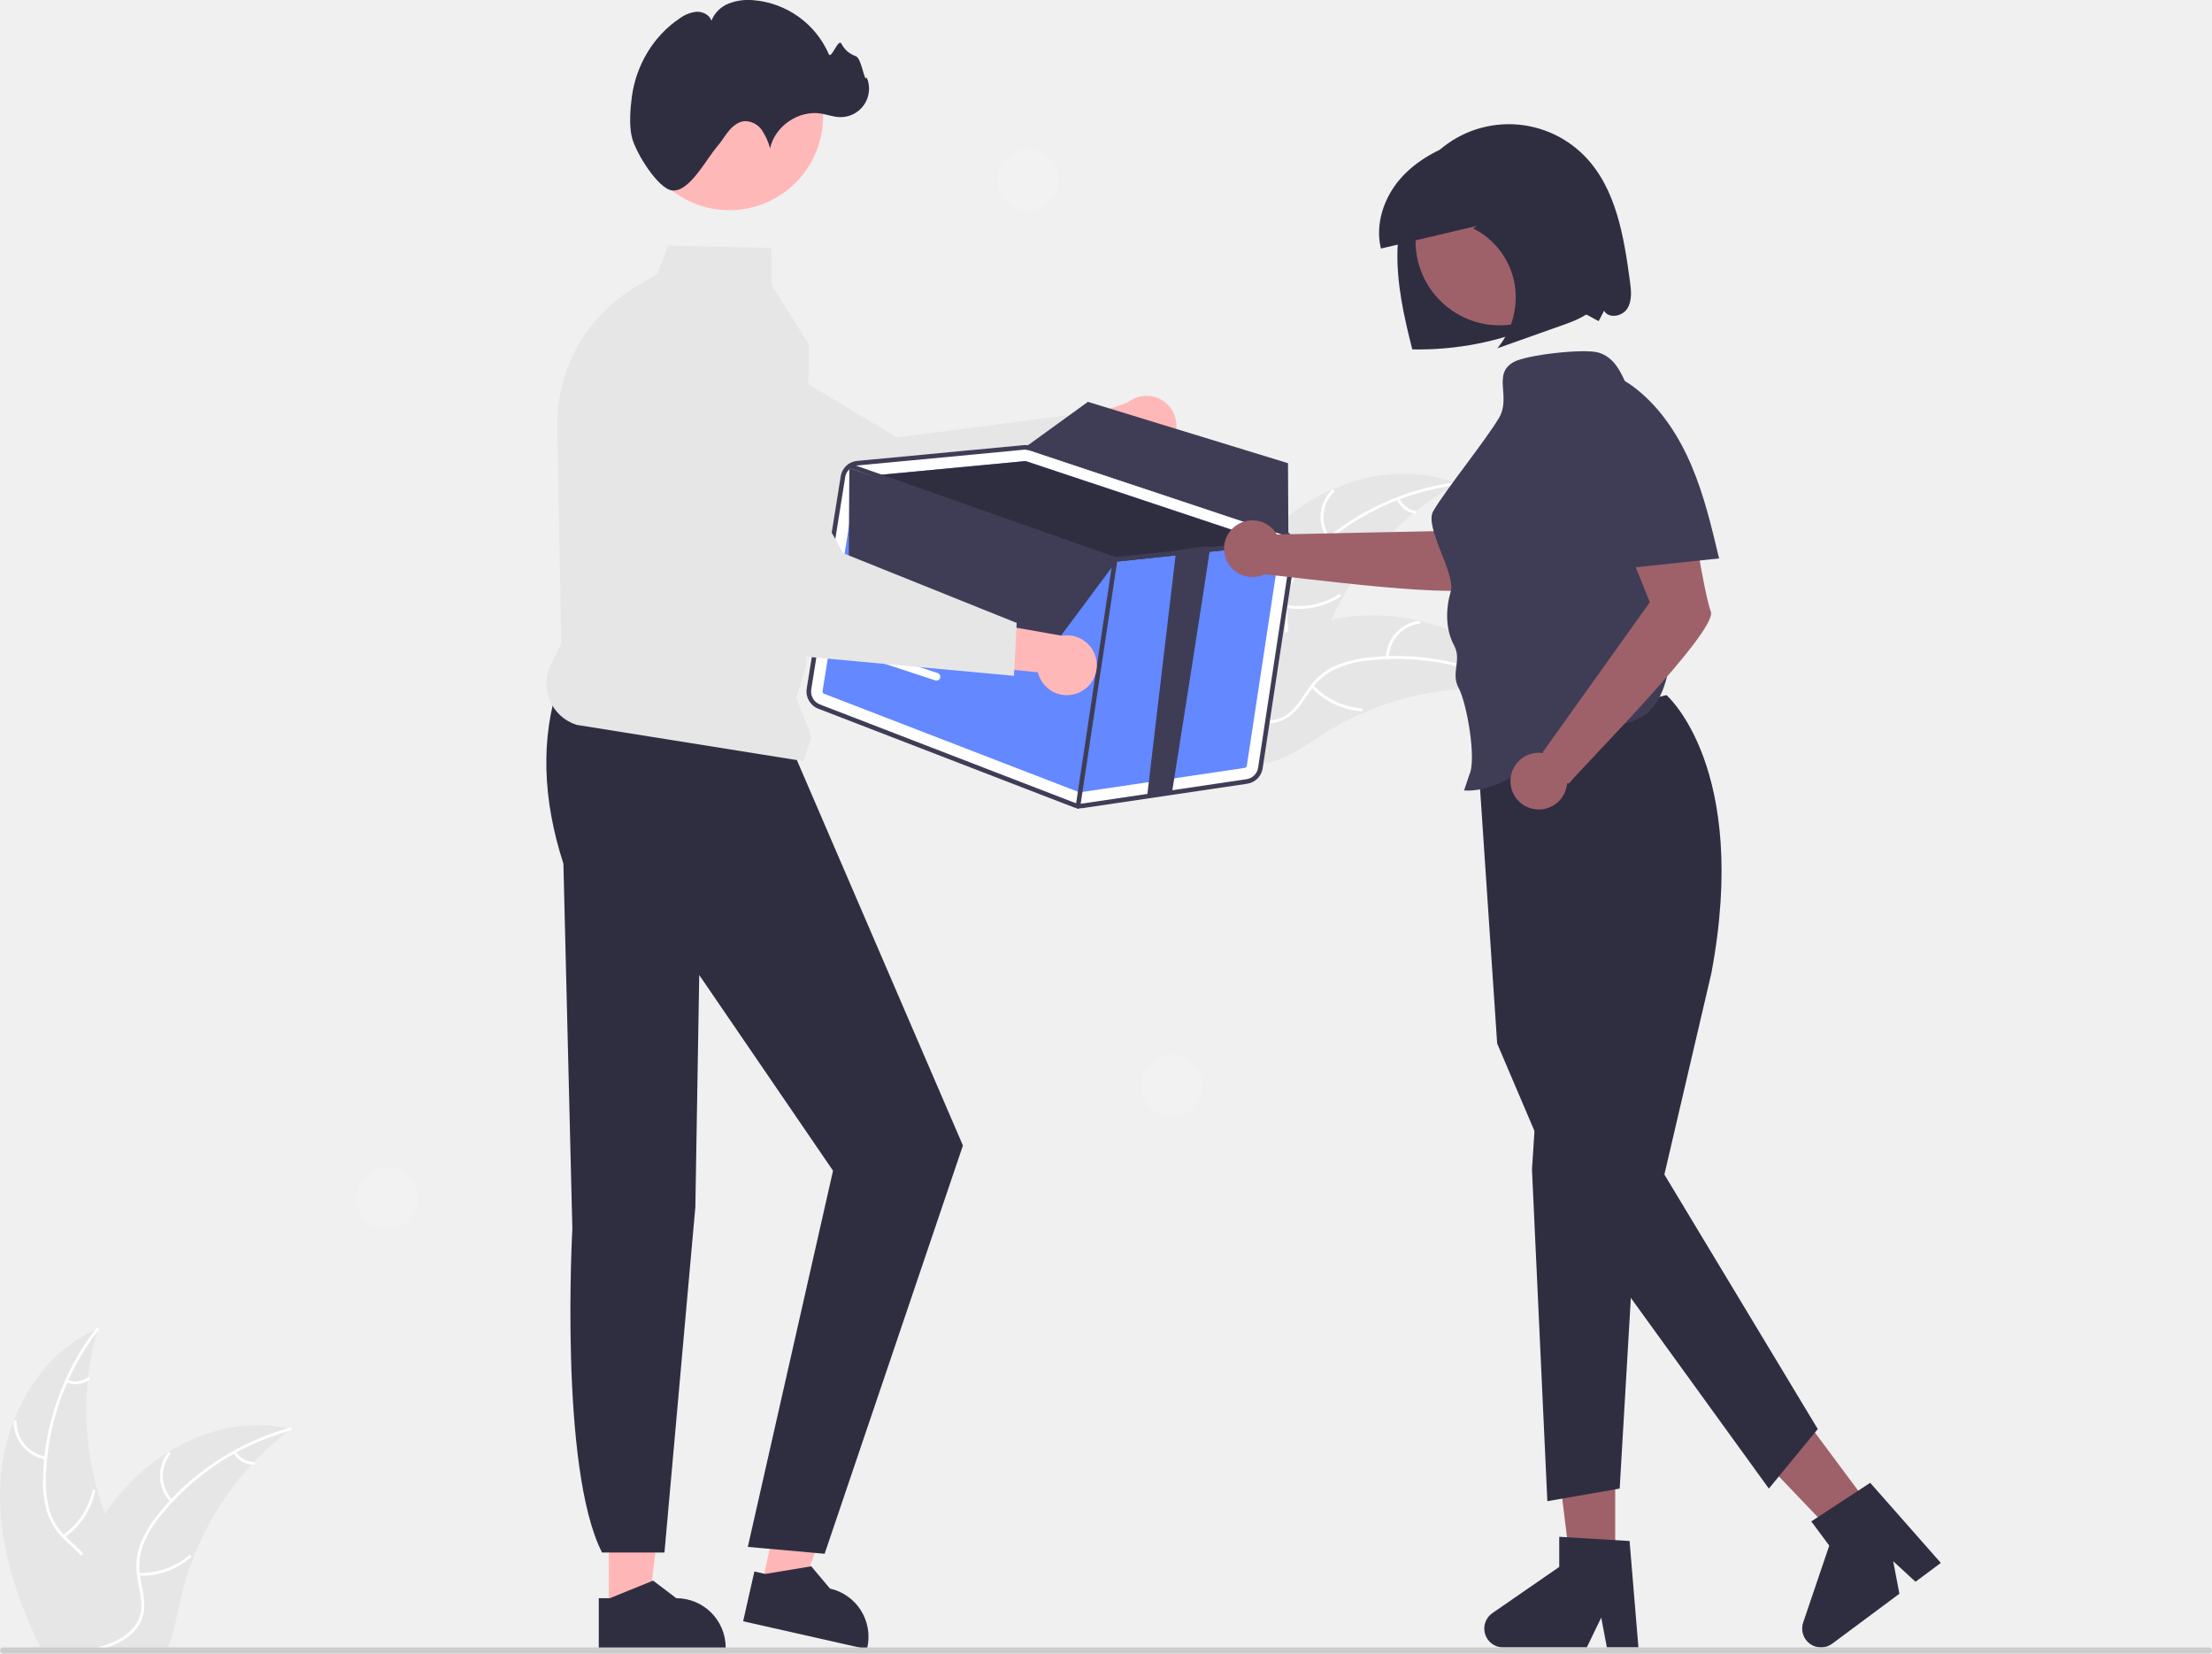
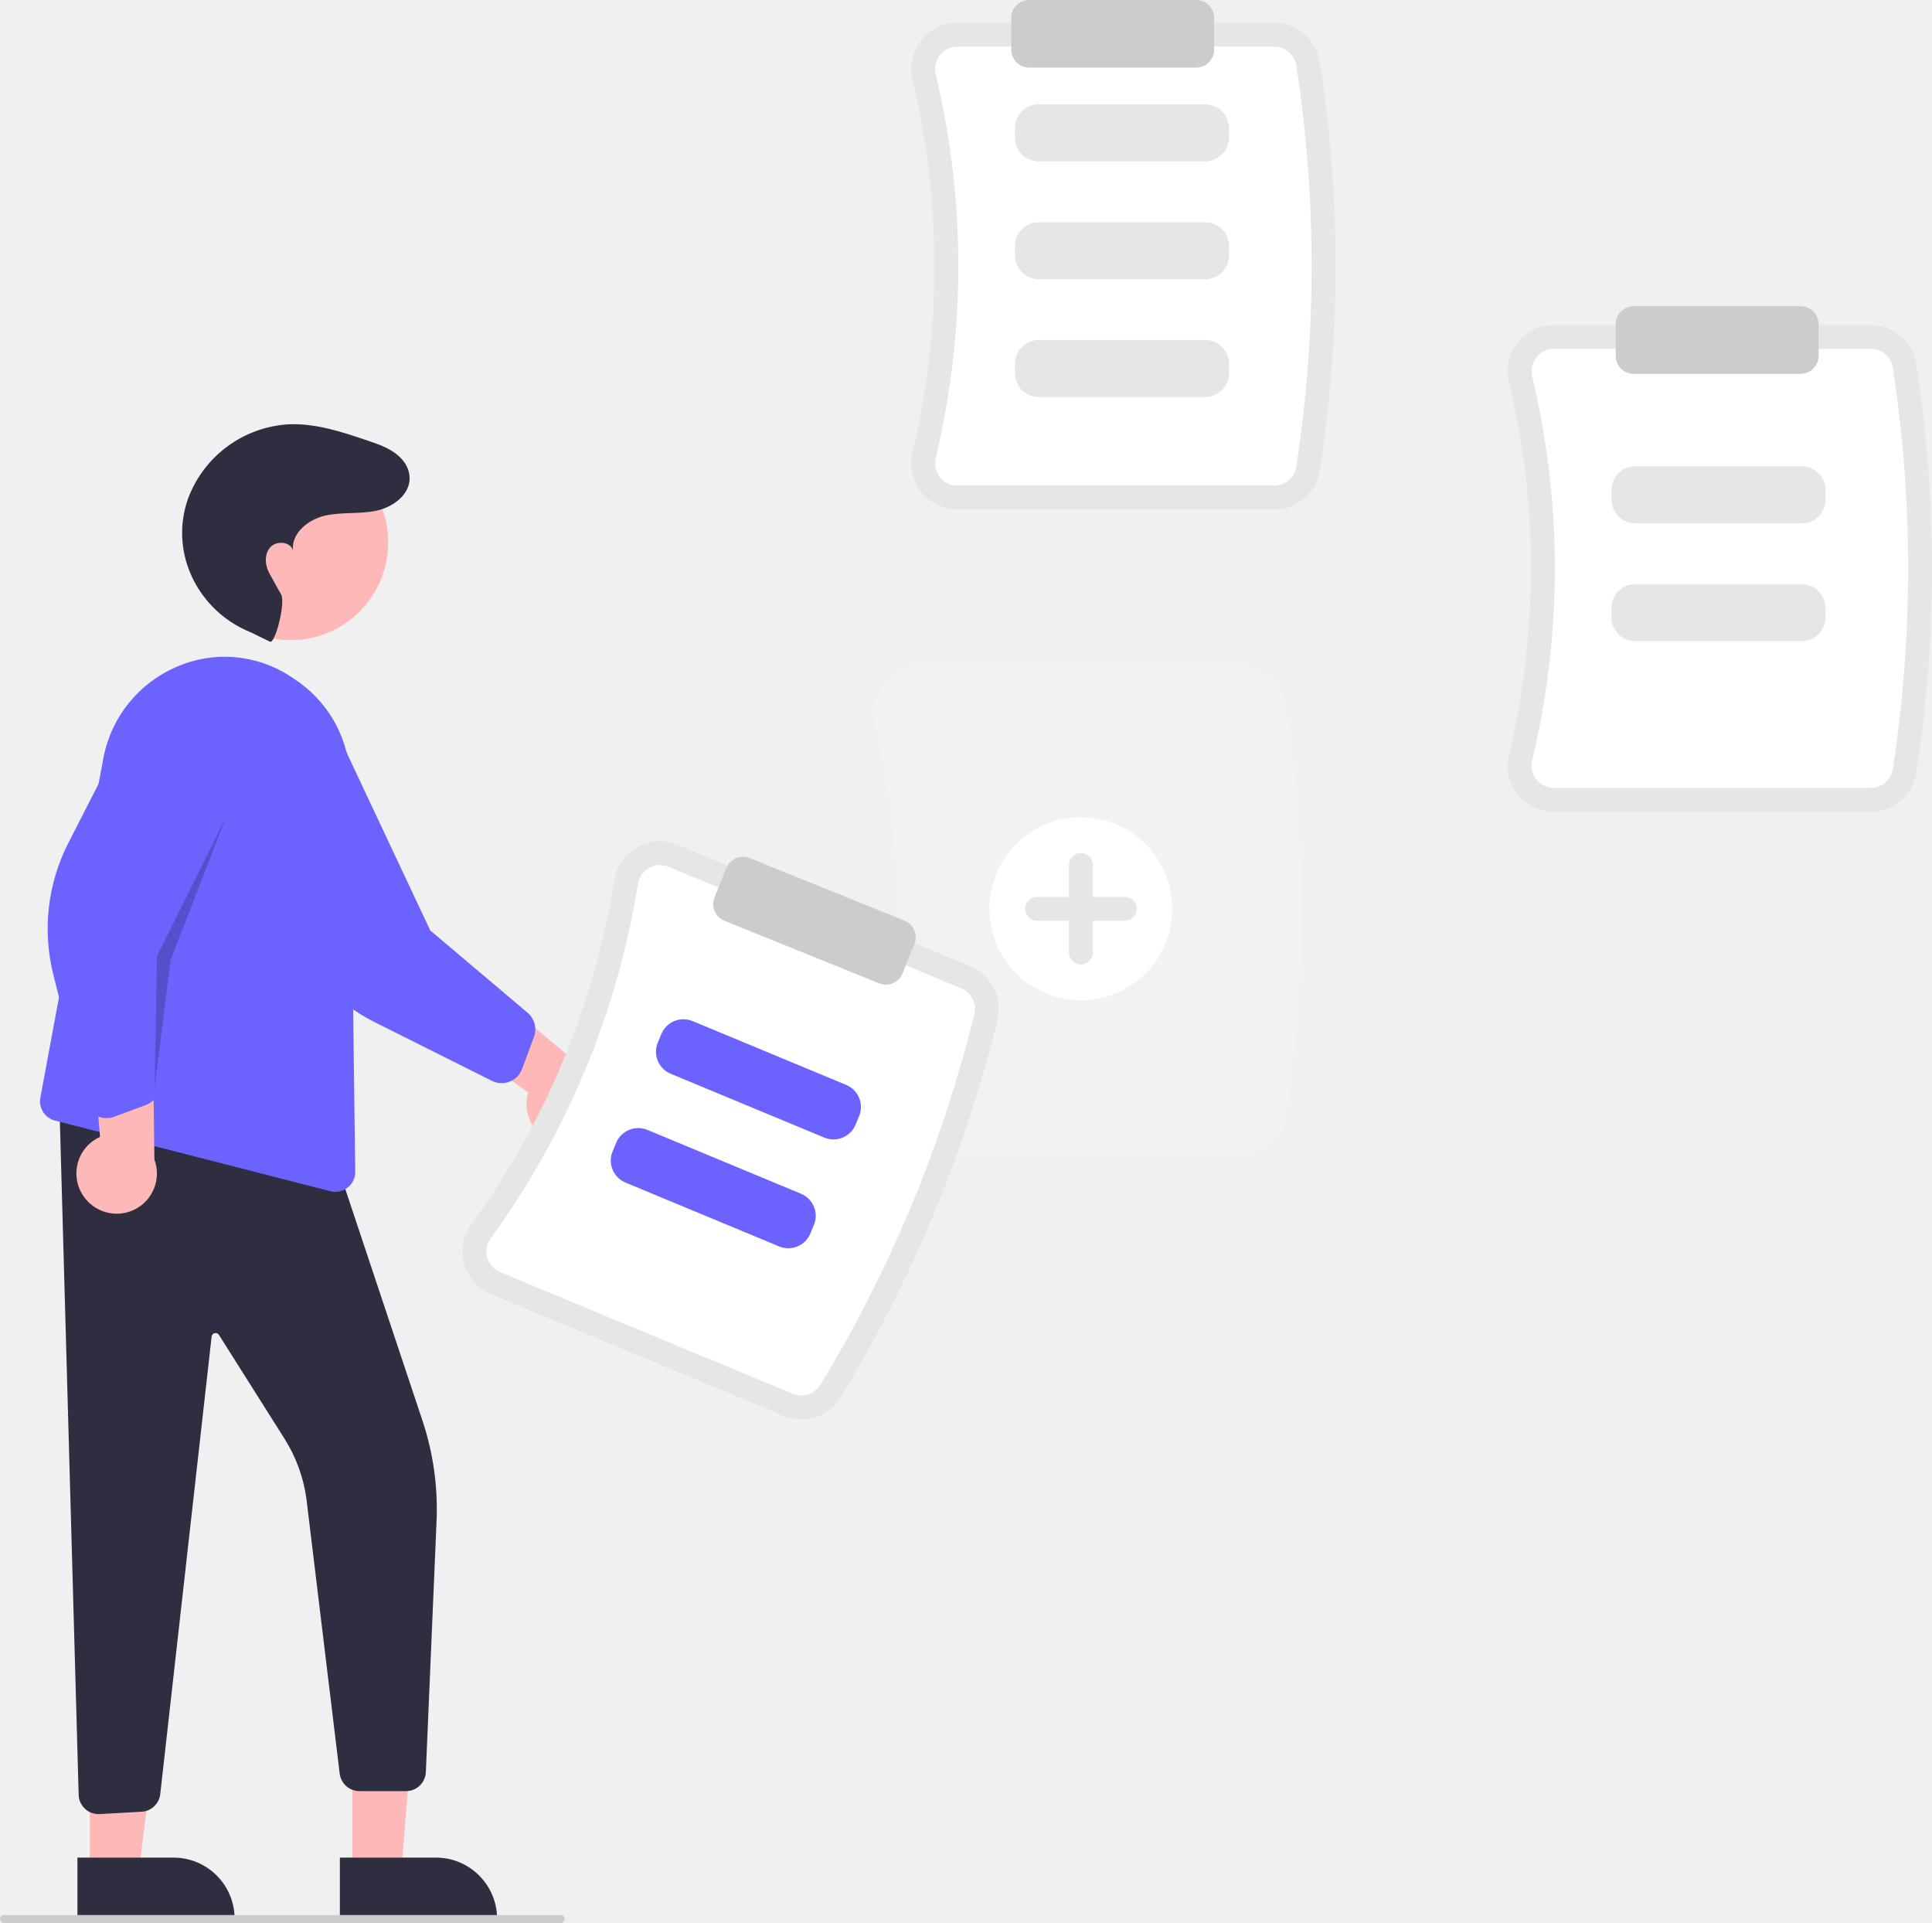
- <svg xmlns="http://www.w3.org/2000/svg" data-name="Layer 1" width="862.703" height="644.786" viewBox="0 0 862.703 644.786">
-   <polygon points="629.943 612.644 612.777 612.644 604.608 546.435 629.943 546.435 629.943 612.644" fill="#9e616a" />
-   <path d="M807.651,769.992H795.341l-2.197-11.622-5.628,11.622H754.867A7.339,7.339,0,0,1,750.697,756.614l26.072-18.007v-11.749l27.424,1.637Z" transform="translate(-168.6484 -127.607)" fill="#2f2e41" />
-   <polygon points="731.923 590.981 718.148 601.224 672.085 552.969 692.415 537.851 731.923 590.981" fill="#9e616a" />
-   <path d="M925.588,737.048,915.71,744.393l-8.698-8.015,2.419,12.684-26.199,19.482a7.339,7.339,0,0,1-11.33-8.247l10.177-30.007-7.011-9.428,22.983-15.051Z" transform="translate(-168.6484 -127.607)" fill="#2f2e41" />
-   <path d="M818.576,398.647s32.569,28.138,17.542,108.352l-18.345,78.597,59.829,99.256-19.077,23.208-77.78-107.433-28.185-66.114L744.652,416.843Z" transform="translate(-168.6484 -127.607)" fill="#2f2e41" />
-   <polygon points="599.447 425.746 597.488 456.084 603.483 585.365 631.692 580.452 637.083 488.406 599.447 425.746" fill="#2f2e41" />
-   <polygon points="237.445 628.211 252.796 628.21 260.098 569.001 237.443 569.002 237.445 628.211" fill="#ffb6b6" />
-   <path d="M402.178,750.806l4.321-0,16.869-6.86,9.041,6.859H432.41A19.266,19.266,0,0,1,451.675,770.07v.626l-49.497.002Z" transform="translate(-168.6484 -127.607)" fill="#2f2e41" />
-   <polygon points="296.932 618.538 311.905 621.918 332.071 565.772 309.972 560.782 296.932 618.538" fill="#ffb6b6" />
-   <path d="M462.865,740.393l4.215.952,17.966-2.976,7.308,8.682.001 0a19.266,19.266,0,0,1,14.549,23.036l-.138.611L458.484,759.797Z" transform="translate(-168.6484 -127.607)" fill="#2f2e41" />
-   <path d="M386.652,393.843c-7.197,21.706-6.436,45.268,1.73,70.556l3.491,142.378S386.671,700.146,403.454,733.002h24.34l12.051-134.751,1.513-90.446,52.182,76.306L460.305,730.799l29.957,2.678,53.934-159.191L477.652,419.843Z" transform="translate(-168.6484 -127.607)" fill="#2f2e41" />
-   <path d="M667.346,332.015c18.617-16.777,46.309-25.212,69.537-15.805a115.466,115.466,0,0,0-51.888,59.935c-3.698,9.838-6.786,21.166-15.882,26.433-5.659,3.278-12.7,3.438-19.046,1.856-6.346-1.582-12.162-4.754-17.899-7.894l-1.632-.037C637.864,372.537,648.729,348.791,667.346,332.015Z" transform="translate(-168.6484 -127.607)" fill="#e6e6e6" />
-   <path d="M736.753,316.719A98.692,98.692,0,0,0,681.847,342.65a42.5,42.5,0,0,0-8.345,10.377,24.376,24.376,0,0,0-2.818,12.516c.101,4.058.673,8.198-.214,12.21a14.925,14.925,0,0,1-7.425,9.689c-4.546,2.613-9.759,3.437-14.886,4.065-5.692.698-11.615,1.332-16.542,4.525-.597.387-1.162-.562-.566-.948,8.572-5.555,19.42-3.534,28.637-7.241,4.301-1.73,8.107-4.766,9.454-9.357,1.178-4.015.591-8.284.454-12.392a26.011,26.011,0,0,1,2.299-12.34,39.29,39.29,0,0,1,7.916-10.659,95.749,95.749,0,0,1,24.333-17.42A100.443,100.443,0,0,1,736.743,315.615c.703-.091.709,1.015.01,1.105Z" transform="translate(-168.6484 -127.607)" fill="#fff" />
-   <path d="M686.447,337.791a14.807,14.807,0,0,1,1.632-19.104c.506-.499,1.305.265.798.764a13.711,13.711,0,0,0-1.482,17.774c.415.577-.536,1.14-.948.566Z" transform="translate(-168.6484 -127.607)" fill="#fff" />
-   <path d="M670.362,363.491a28.539,28.539,0,0,0,20.394-4.083c.598-.385,1.164.564.566.948a29.685,29.685,0,0,1-21.23,4.206c-.701-.126-.427-1.197.27-1.071Z" transform="translate(-168.6484 -127.607)" fill="#fff" />
-   <path d="M714.447,321.948a8.381,8.381,0,0,0,6.269,4.894c.702.117.427,1.188-.27,1.071a9.392,9.392,0,0,1-6.947-5.399.571.571,0,0,1,.191-.757.555.555,0,0,1,.757.191Z" transform="translate(-168.6484 -127.607)" fill="#fff" />
-   <path d="M762.461,397.115c-.44-.061-.881-.122-1.328-.176a110.379,110.379,0,0,0-17.882-.908c-.462.007-.931.021-1.392.041a116.365,116.365,0,0,0-41.75,9.61,113.005,113.005,0,0,0-15.163,8.056c-6.688,4.234-13.602,9.358-21.078,11.085a19.386,19.386,0,0,1-2.362.421l-30.889-26.745c-.04-.096-.086-.185-.126-.282l-1.282-1.011c.239-.176.49-.353.729-.528.138-.102.283-.199.421-.301.094-.066.189-.133.27-.198.031-.022.063-.044.088-.059.081-.065.164-.117.239-.176q2.103-1.49,4.235-2.955c.006-.007.006-.007.019-.008a166.157,166.157,0,0,1,34.601-18.599c.367-.139.739-.285,1.12-.411a107.831,107.831,0,0,1,16.939-4.767,95.329,95.329,0,0,1,9.553-1.334,79.272,79.272,0,0,1,24.723,1.752c16.143,3.743,30.91,12.608,39.656,26.433C762.027,396.406,762.244,396.754,762.461,397.115Z" transform="translate(-168.6484 -127.607)" fill="#e6e6e6" />
-   <path d="M762.052,397.446a98.692,98.692,0,0,0-59.452-12.353A42.5,42.5,0,0,0,689.69,388.354a24.376,24.376,0,0,0-9.785,8.297c-2.363,3.301-4.398,6.951-7.522,9.62a14.925,14.925,0,0,1-11.761,3.266c-5.203-.651-9.862-3.132-14.333-5.717-4.965-2.87-10.076-5.93-15.932-6.347-.71-.051-.59-1.149.119-1.098,10.189.726,17.633,8.871,27.225,11.46,4.476,1.208,9.343,1.075,13.182-1.779,3.358-2.496,5.459-6.258,7.823-9.621a26.011,26.011,0,0,1,9.265-8.469,39.29,39.29,0,0,1,12.738-3.745,95.749,95.749,0,0,1,29.917.742,100.443,100.443,0,0,1,32.085,11.596c.616.351-.045,1.237-.657.888Z" transform="translate(-168.6484 -127.607)" fill="#fff" />
-   <path d="M709.199,383.983a14.807,14.807,0,0,1,12.805-14.271c.705-.093.883.997.177,1.091a13.711,13.711,0,0,0-11.884,13.299c-.016.711-1.114.588-1.098-.119Z" transform="translate(-168.6484 -127.607)" fill="#fff" />
-   <path d="M680.883,394.819a28.539,28.539,0,0,0,18.742,9.018c.709.053.59,1.151-.119,1.098a29.685,29.685,0,0,1-19.483-9.424c-.484-.523.38-1.212.861-.692Z" transform="translate(-168.6484 -127.607)" fill="#fff" />
-   <path d="M741.094,388.191a8.381,8.381,0,0,0,2.058,7.682c.49.516-.374,1.205-.861.692a9.392,9.392,0,0,1-2.296-8.493.571.571,0,0,1,.609-.49.555.555,0,0,1,.49.609Z" transform="translate(-168.6484 -127.607)" fill="#fff" />
-   <path d="M219.922,754.743c-1.45,5.44-5.26,9.97-9.86,13.27-.75.54-1.52,1.04-2.3,1.51-.24.14-.48.29-.73.42q-.405.24-.81.45h-21.63c-.39-.79-.77-1.59-1.15-2.38-9.27-19.48-15.78-40.5-14.67-61.91a79.254,79.254,0,0,1,5.17-24.25c5.94-15.47,16.78-28.86,31.69-35.6.37-.17.76-.34,1.14-.5-.12.43-.24.85-.36,1.28a110.785,110.785,0,0,0-3.38,17.59c-.06.46-.11.92-.15,1.39a116.054,116.054,0,0,0,3.72,42.69c.01.03.02.07.03.1q1.275,4.605,2.96,9.07c.88,2.35,1.83,4.67,2.87,6.95C216.802,734.393,222.622,744.593,219.922,754.743Z" transform="translate(-168.6484 -127.607)" fill="#e6e6e6" />
-   <path d="M207.042,646.203c-.21.28-.42.55-.63.83a98.129,98.129,0,0,0-11.12,18.76c-.16.33-.31.66-.44,1a97.814,97.814,0,0,0-7.82,29.24,1.49,1.49,0,0,0-.02.21c-.25,2.36-.4,4.74-.46,7.12a42.48,42.48,0,0,0,1.43,13.24,23.769,23.769,0,0,0,5.46,9.42c.25.27.5.54.77.8.2.21.42.42.63.62,2.02,1.93,4.23,3.72,6.13,5.79a21.432,21.432,0,0,1,2.35,3,14.904,14.904,0,0,1,1.6,12.1c-1.36,5.06-4.47,9.33-7.65,13.4-1.59,2.04-3.23,4.1-4.65,6.28-.52.78-1,1.57-1.44,2.38h-1.26c.42-.81.88-1.6,1.38-2.38,3.65-5.75,8.84-10.69,11.53-17.02,1.82-4.27,2.37-9.11.07-13.3a17.682,17.682,0,0,0-2.43-3.38c-1.83-2.07-4.02-3.84-6.01-5.71-.5-.47-.99-.95-1.46-1.45a24.964,24.964,0,0,1-5.64-8.9,39.23,39.23,0,0,1-1.94-13.13c0-2.84.15-5.7.43-8.54.03-.36.07-.73.11-1.1a100.767,100.767,0,0,1,19.67-49.23c.2-.28.41-.55.62-.82C206.682,644.873,207.472,645.653,207.042,646.203Z" transform="translate(-168.6484 -127.607)" fill="#fff" />
-   <path d="M186.365,696.678a14.807,14.807,0,0,1-12.354-14.663.553.553,0,0,1,1.105-.024,13.711,13.711,0,0,0,11.52,13.616c.701.114.427,1.185-.27,1.071Z" transform="translate(-168.6484 -127.607)" fill="#fff" />
-   <path d="M193.164,726.224a28.539,28.539,0,0,0,11.533-17.308c.151-.695,1.222-.424,1.071.27a29.685,29.685,0,0,1-12.038,17.986c-.585.406-1.148-.544-.566-.948Z" transform="translate(-168.6484 -127.607)" fill="#fff" />
-   <path d="M194.961,665.676a8.381,8.381,0,0,0,7.893-.972c.579-.414,1.142.538.566.948a9.392,9.392,0,0,1-8.73,1.094.571.571,0,0,1-.4-.671.555.555,0,0,1,.671-.4Z" transform="translate(-168.6484 -127.607)" fill="#fff" />
-   <path d="M282.062,684.873c-.35.27-.71.54-1.06.82a110.362,110.362,0,0,0-13.29,12c-.32.33-.64.67-.95,1.01l-.01.01a116.347,116.347,0,0,0-22.66,36.14l-.03.09c-.01.03-.02.05-.03.08a114.443,114.443,0,0,0-5.03,16.42c-1.22,5.46-2.22,11.31-4.13,16.57-.29.81-.61,1.61-.95,2.38h-44.46c.15-.79.31-1.59.47-2.38a160.302,160.302,0,0,1,10.54-33.7c.16-.36.32-.72.5-1.08a108.305,108.305,0,0,1,8.61-15.35.01.01,0,0,1,.01-.01,94.956,94.956,0,0,1,5.8-7.69,79.119,79.119,0,0,1,18.72-16.24c.04-.03.09-.05.13-.08,14.04-8.71,30.68-12.86,46.59-9.27h.01C281.252,684.683,281.652,684.773,282.062,684.873Z" transform="translate(-168.6484 -127.607)" fill="#e6e6e6" />
-   <path d="M282.012,685.403c-.34.09-.68.19-1.01.29a98.589,98.589,0,0,0-20.17,8.27c-.32.17-.64.35-.96.53a98.255,98.255,0,0,0-23.79,18.59.035.035,0,0,0-.01.02c-.08.08-.17.17-.24.25-1.6,1.72-3.14,3.51-4.6,5.35a42.769,42.769,0,0,0-6.82,11.43,23.674,23.674,0,0,0-1.31,10.81c.03.37.08.73.13,1.1.04.29.08.58.13.88.66,4.01,1.8,8.03,1.48,12.12a14.909,14.909,0,0,1-6.01,10.63,23.794,23.794,0,0,1-3.68,2.34,36.852,36.852,0,0,1-5.77,2.38h-3.93c.53-.15,1.05-.3,1.58-.45a48.212,48.212,0,0,0,5.53-1.93,26.912,26.912,0,0,0,3-1.48c4.02-2.31,7.37-5.85,8.07-10.58.61-4.14-.57-8.28-1.27-12.33-.12-.7-.23-1.39-.29-2.08a24.439,24.439,0,0,1,.85-10.46,39.062,39.062,0,0,1,6.36-11.66,83.355,83.355,0,0,1,5.48-6.55q.36-.405.75-.81a100.901,100.901,0,0,1,24.21-18.73h.01a99.288,99.288,0,0,1,21.1-8.74h.01c.33-.1.67-.2,1-.29C282.532,684.123,282.692,685.213,282.012,685.403Z" transform="translate(-168.6484 -127.607)" fill="#fff" />
-   <path d="M235.116,713.252a14.807,14.807,0,0,1-1.036-19.145c.432-.564,1.329.081.896.646A13.711,13.711,0,0,0,235.977,712.56c.491.514-.372,1.203-.861.692Z" transform="translate(-168.6484 -127.607)" fill="#fff" />
-   <path d="M222.755,740.937a28.539,28.539,0,0,0,19.629-6.876c.539-.464,1.231.397.692.861a29.685,29.685,0,0,1-20.441,7.113c-.712-.028-.589-1.126.119-1.098Z" transform="translate(-168.6484 -127.607)" fill="#fff" />
-   <path d="M260.644,693.674a8.381,8.381,0,0,0,6.888,3.977c.712.019.588,1.117-.119,1.098a9.392,9.392,0,0,1-7.629-4.382.571.571,0,0,1,.084-.776.555.555,0,0,1,.776.084Z" transform="translate(-168.6484 -127.607)" fill="#fff" />
-   <path d="M625.031,300.737a11.599,11.599,0,0,1-17.767.838l-37.8,16.44,3.682-21.102,35.331-12.377a11.662,11.662,0,0,1,16.554,16.201Z" transform="translate(-168.6484 -127.607)" fill="#ffb8b8" />
-   <path d="M599.806,307.325l-87.798,39.108-.188-.067-100.067-35.659a32.96,32.96,0,0,1-14.782-42.756h0a32.924,32.924,0,0,1,46.987-14.637l74.469,44.859,72.211-9.359Z" transform="translate(-168.6484 -127.607)" fill="#e6e6e6" />
-   <path d="M1031.352,771.203a1.187,1.187,0,0,1-1.19,1.19h-860.29a1.19,1.19,0,0,1,0-2.38h860.29A1.187,1.187,0,0,1,1031.352,771.203Z" transform="translate(-168.6484 -127.607)" fill="#ccc" />
-   <path d="M481.992,424.404l-88.506-14.157a16.893,16.893,0,0,1-9.956-23.646l4.014-8.028-1.559-84.347A62.482,62.482,0,0,1,416.322,239.572l8.631-5.161,4.362-11.077,40.22.981.117,14.527,14.404,22.968-0.0.095-.904,125.014-3.97,12.901,6.002,15.006Z" transform="translate(-168.6484 -127.607)" fill="#e6e6e6" />
-   <circle cx="284.459" cy="45.41" r="36.544" fill="#ffb8b8" />
-   <path d="M415.054,180.984c-1.09-4.592-.59-11.053.026-15.677,1.615-12.121,8.346-23.645,18.573-30.47a13.38,13.38,0,0,1,6.665-2.648c2.419-.101,5.042,1.194,5.785,3.499a11.993,11.993,0,0,1,6.766-6.709,21.136,21.136,0,0,1,9.631-1.297,35.197,35.197,0,0,1,29.363,20.989c.976,2.319,3.702-6.246,4.939-4.055a9.741,9.741,0,0,0,5.524,4.853c2.423.676,3.408,10.66,4.361,8.332a11.098,11.098,0,0,1-10.611,15.475c-2.466-.092-4.825-.999-7.262-1.39-8.715-1.396-17.96,4.923-19.823,13.551a23.987,23.987,0,0,0-3.156-7.021,8.119,8.119,0,0,0-6.513-3.579c-2.48.093-4.659,1.714-6.268,3.603s-2.817,4.093-4.438,5.972c-4.755,5.513-11.187,18.37-17.965,17.432C425.303,201.103,416.542,187.253,415.054,180.984Z" transform="translate(-168.6484 -127.607)" fill="#2f2e41" />
-   <path d="M674.012,342.148a7.133,7.133,0,0,0-4.807-7.854l-98.413-32.777a7.132,7.132,0,0,0-2.933-.337l-24.667,2.333-14.154,1.343-26.119,2.468a7.155,7.155,0,0,0-6.384,5.99l-13.261,82.838a7.186,7.186,0,0,0,4.484,7.796l99.44,38.384a6.947,6.947,0,0,0,1.446.388,7.136,7.136,0,0,0,2.176.016l64.255-9.523a7.121,7.121,0,0,0,6.023-5.999Z" transform="translate(-168.6484 -127.607)" fill="#fff" />
-   <path d="M490.013,398.11l99.44,38.382a.897.897,0,0,0,.457.054l64.247-9.522a.883.883,0,0,0,.755-.752l12.92-85.067a.905.905,0,0,0-.599-.982l-.662-.224-97.758-32.546a.678.678,0,0,0-.137-.033.887.887,0,0,0-.23-.012l-60.164,5.693-4.774.448a.903.903,0,0,0-.795.748l-13.259,82.834A.897.897,0,0,0,490.013,398.11Z" transform="translate(-168.6484 -127.607)" fill="#6388ff" />
-   <path d="M508.282,313.102l60.164-5.693a.887.887,0,0,1,.23.012.678.678,0,0,1,.137.033l97.758,32.546-25.787,2.73-9.65,1.017-27.46,2.901a1.939,1.939,0,0,1-.241-.003c-.049-.015-.098-.029-.156-.045Z" transform="translate(-168.6484 -127.607)" fill="#2f2e41" />
-   <path d="M487.758,403.952l99.44,38.382a6.722,6.722,0,0,0,1.45.38,7.224,7.224,0,0,0,2.177.027l64.247-9.522a7.135,7.135,0,0,0,6.028-6.004l12.91-85.068a7.19,7.19,0,0,0-.418-3.717c-.065-.157-.131-.314-.207-.462a6.99,6.99,0,0,0-2.264-2.698,7.138,7.138,0,0,0-1.916-.977l-.117-.041-98.292-32.738a8.955,8.955,0,0,0-1.227-.298,7.086,7.086,0,0,0-1.715-.033l-24.663,2.325-14.153,1.35L502.917,307.326a7.092,7.092,0,0,0-3.019.997,1.329,1.329,0,0,0-.202.121,1.192,1.192,0,0,0-.13.098,7.148,7.148,0,0,0-3.027,4.764l-13.27,82.843A7.194,7.194,0,0,0,487.758,403.952Zm10.542-90.357a5.3,5.3,0,0,1,1.27-2.671,4.651,4.651,0,0,1,.676-.659,5.317,5.317,0,0,1,2.324-1.084,4.059,4.059,0,0,1,.509-.072l43.985-4.155,20.965-1.995c.142-.017.273-.014.404-.022a5.007,5.007,0,0,1,.948.07,4.145,4.145,0,0,1,.845.201l98.408,32.779c.078.028.146.054.223.082a5.218,5.218,0,0,1,2.273,1.654,5.259,5.259,0,0,1,1.121,4.145l-12.921,85.077a5.349,5.349,0,0,1-4.509,4.502l-64.257,9.521a5.413,5.413,0,0,1-2.723-.31l-99.441-38.372a5.402,5.402,0,0,1-3.359-5.846Z" transform="translate(-168.6484 -127.607)" fill="#3f3d56" />
-   <path d="M499.352,308.994a.877.877,0,0,1,.268-.386,1.051,1.051,0,0,1,.129-.088c.042-.016.084-.042.126-.058a.873.873,0,0,1,.624-.011l2.07.73,101.116,35.669,23.665-2.5,13.243-1.397,28.029-2.967,2.506-.263.487-.054a.904.904,0,0,1,.952.654.739.739,0,0,1,.026.143.893.893,0,0,1-.55.922.988.988,0,0,1-.248.067l-3.409.357-27.603,2.918-9.65,1.017-27.46,2.901a1.939,1.939,0,0,1-.241-.003c-.049-.015-.098-.029-.156-.045L500.245,310.265l-.35-.124a.67.67,0,0,1-.219-.121A.91.91,0,0,1,499.352,308.994Z" transform="translate(-168.6484 -127.607)" fill="#3f3d56" />
-   <path d="M588.919,442.975a.894.894,0,0,1-.743-1.016l14.517-96.334a.894.894,0,0,1,1.017-.751l.008.001a.894.894,0,0,1,.743,1.016l-14.517,96.334a.894.894,0,0,1-1.017.751Z" transform="translate(-168.6484 -127.607)" fill="#3f3d56" />
-   <path d="M625.716,436.863l-9.655,1.019,11.293-95.535s12.895-2.335,13.24-1.398C640.806,341.508,625.808,436.251,625.716,436.863Z" transform="translate(-168.6484 -127.607)" fill="#3f3d56" />
-   <polygon points="331.25 182.533 330.99 226.1 408.116 255.488 435.813 218.284 331.25 182.533" fill="#3f3d56" />
-   <path d="M671.131,337.725a5.301,5.301,0,0,0-2.497-1.737l-98.406-32.778a5.106,5.106,0,0,0-.848-.207,5.009,5.009,0,0,0-.951-.071l.16-.997.985-.713,23.368-16.919,78.041,23.917.135,27.052Z" transform="translate(-168.6484 -127.607)" fill="#3f3d56" />
-   <path d="M503.829,380.08a1.513,1.513,0,0,1,.326.068l30.194,9.917a1.5,1.5,0,0,1-.936,2.851l-30.194-9.917a1.5,1.5,0,0,1,.61-2.919Z" transform="translate(-168.6484 -127.607)" fill="#fff" />
-   <circle cx="457.003" cy="423.236" r="12" fill="#f2f2f2" />
-   <circle cx="151.003" cy="467.236" r="12" fill="#f2f2f2" />
-   <circle cx="401.003" cy="70.236" r="12" fill="#f2f2f2" />
-   <path d="M589.34,397.729A11.599,11.599,0,0,1,573.433,389.771L532.421,385.628l13.53-16.606,36.871,6.481a11.662,11.662,0,0,1,6.518,22.226Z" transform="translate(-168.6484 -127.607)" fill="#ffb8b8" />
-   <path d="M564.115,391.141l-95.708-8.818-.131-.151L398.425,302.135a32.96,32.96,0,0,1,8.013-44.523h0a32.924,32.924,0,0,1,48.144,10.209l43.022,75.544,67.565,27.147Z" transform="translate(-168.6484 -127.607)" fill="#e6e6e6" />
-   <path d="M804.339,237.224c-2.377-17.434-5.358-36.152-17.654-48.737a41.35,41.35,0,0,0-59.744.618c-8.951,9.549-12.904,22.957-13.265,36.04s2.552,26.021,5.784,38.703a119.29,119.29,0,0,0,49.786-9.799c3.926-1.704,7.789-3.631,11.937-4.686,4.148-1.056,7.105,1.601,10.963,3.453l2.118-4.055c1.734,3.227,7.102,2.27,9.05-.832C805.26,244.826,804.834,240.853,804.339,237.224Z" transform="translate(-168.6484 -127.607)" fill="#2f2e41" />
-   <path d="M736.532,334.532l-69.876,1.494a11.055,11.055,0,1,0-4.94,15.574c9.268.527,81.772,10.817,86.097,4.185,4.39-6.731,27.824-30.486,27.824-30.486l-18.013-25.644Z" transform="translate(-168.6484 -127.607)" fill="#9e616a" />
-   <circle cx="584.911" cy="94.035" r="32.83" fill="#9e616a" />
-   <path d="M599.361,299.184" transform="translate(-168.6484 -127.607)" fill="#6388ff" />
-   <path d="M806.142,284.811c-3.869-7.7-5.749-17.212-13.997-19.708-5.57-1.686-28.097.84-33.173,3.686-8.444,4.733-.792,13.602-5.773,21.902-5.415,9.023-20.132,27.13-25.547,36.152-3.723,6.203,8.817,24.409,6.804,31.358-2.013,6.948-2.11,14.747,1.32,21.117,3.069,5.701-1.371,10.745,1.715,16.437,3.21,5.92,7.148,28.053,4.161,34.088l-2,6c19.847,1.166,36.535-22.544,56.258-25.042,4.899-.62,9.986-1.431,14.023-4.274,5.946-4.189,8.297-11.789,9.766-18.913A159.326,159.326,0,0,0,806.142,284.811Z" transform="translate(-168.6484 -127.607)" fill="#3f3d56" />
-   <path d="M835.898,366.112c-2.764-7.546-7.769-40.537-7.769-40.537l-31.324-.918,15.314,37.772-41.79,58.503s.077.129.218.358a11.052,11.052,0,1,0,9.27,11.745.763.763,0,0,0,.958-.164C785.425,427.035,838.662,373.658,835.898,366.112Z" transform="translate(-168.6484 -127.607)" fill="#9e616a" />
-   <path d="M839.083,345.277c-2.875-12.135-5.772-24.335-10.619-35.826s-11.787-22.343-21.547-30.105c-3.12-2.482-6.609-4.672-10.521-5.444-3.911-.772-8.32.092-11.067,2.981-4.396,4.624-3.073,12.045-1.461,18.218Q791,322.402,798.131,349.703q20.594-2.183,41.188-4.366Z" transform="translate(-168.6484 -127.607)" fill="#3f3d56" />
-   <path d="M793.787,226.196c-1.209-7.942-2.472-15.95-5.312-23.429-2.84-7.478-7.419-14.482-13.986-18.719-10.399-6.707-23.862-5.414-35.521-1.555-9.016,2.984-17.818,7.519-24.176,14.809-6.358,7.291-9.93,17.694-7.564,27.227q18.655-4.407,37.309-8.815l-1.361.962a30.038,30.038,0,0,1,16.031,20.893,31.122,31.122,0,0,1-6.566,25.848q12.722-4.513,25.445-9.026c5.235-1.857,10.838-3.997,13.943-8.76C795.627,240.107,794.791,232.787,793.787,226.196Z" transform="translate(-168.6484 -127.607)" fill="#2f2e41" />
+ <svg xmlns="http://www.w3.org/2000/svg" data-name="Layer 1" width="485.834" height="483.5" viewBox="0 0 485.834 483.5">
+   <path d="M677.542,336.347H597.8a11.478,11.478,0,0,1-9.066-4.394h0a11.622,11.622,0,0,1-2.177-9.968,201.631,201.631,0,0,0-0-93.647,11.624,11.624,0,0,1,2.177-9.967,11.478,11.478,0,0,1,9.066-4.394h79.741a11.623,11.623,0,0,1,11.439,9.755,337.961,337.961,0,0,1,0,102.858A11.623,11.623,0,0,1,677.542,336.347Z" transform="translate(-357.0831 -208.25)" fill="#e6e6e6" />
+   <path d="M597.8,219.978a5.513,5.513,0,0,0-4.354,2.108,5.659,5.659,0,0,0-1.054,4.854,207.656,207.656,0,0,1,0,96.445,5.656,5.656,0,0,0,1.053,4.853l0.0 0a5.511,5.511,0,0,0,4.354,2.109h79.741a5.582,5.582,0,0,0,5.509-4.667,331.985,331.985,0,0,0,0-101.035,5.582,5.582,0,0,0-5.509-4.667Z" transform="translate(-357.0831 -208.25)" fill="#fff" />
+   <path d="M660.141,248.829h-41.845a6.006,6.006,0,0,1-6-6v-2.345a6.006,6.006,0,0,1,6-6h41.845a6.006,6.006,0,0,1,6,6V242.829A6.006,6.006,0,0,1,660.141,248.829Z" transform="translate(-357.0831 -208.25)" fill="#e6e6e6" />
+   <path d="M660.141,278.454h-41.845a6.006,6.006,0,0,1-6-6V270.11a6.006,6.006,0,0,1,6-6h41.845a6.006,6.006,0,0,1,6,6v2.345A6.006,6.006,0,0,1,660.141,278.454Z" transform="translate(-357.0831 -208.25)" fill="#e6e6e6" />
+   <path d="M660.141,308.08h-41.845a6.006,6.006,0,0,1-6-6v-2.345a6.006,6.006,0,0,1,6-6h41.845a6.006,6.006,0,0,1,6,6v2.345A6.006,6.006,0,0,1,660.141,308.08Z" transform="translate(-357.0831 -208.25)" fill="#e6e6e6" />
+   <path d="M827.542,412.347H747.8a11.478,11.478,0,0,1-9.066-4.394h0a11.622,11.622,0,0,1-2.177-9.968,201.631,201.631,0,0,0-0-93.647,11.624,11.624,0,0,1,2.177-9.967,11.478,11.478,0,0,1,9.066-4.394h79.741a11.623,11.623,0,0,1,11.439,9.755,337.961,337.961,0,0,1,0,102.858A11.623,11.623,0,0,1,827.542,412.347Z" transform="translate(-357.0831 -208.25)" fill="#e6e6e6" />
+   <path d="M747.8,295.978a5.513,5.513,0,0,0-4.354,2.108,5.659,5.659,0,0,0-1.054,4.854,207.656,207.656,0,0,1,0,96.445,5.656,5.656,0,0,0,1.053,4.853l0.0 0a5.511,5.511,0,0,0,4.354,2.109h79.741a5.582,5.582,0,0,0,5.509-4.667,331.985,331.985,0,0,0,0-101.035,5.582,5.582,0,0,0-5.509-4.667Z" transform="translate(-357.0831 -208.25)" fill="#fff" />
+   <path d="M668.542,498.847H588.8a11.975,11.975,0,0,1-9.458-4.584,12.119,12.119,0,0,1-2.27-10.394,201.131,201.131,0,0,0-0-93.414,12.121,12.121,0,0,1,2.27-10.394,11.976,11.976,0,0,1,9.459-4.584h79.741a12.127,12.127,0,0,1,11.933,10.179,338.459,338.459,0,0,1,0,103.011A12.127,12.127,0,0,1,668.542,498.847Z" transform="translate(-357.0831 -208.25)" fill="#f2f2f2" />
+   <path d="M810.141,339.829h-41.845a6.006,6.006,0,0,1-6-6v-2.345a6.006,6.006,0,0,1,6-6h41.845a6.006,6.006,0,0,1,6,6V333.829A6.006,6.006,0,0,1,810.141,339.829Z" transform="translate(-357.0831 -208.25)" fill="#e6e6e6" />
+   <path d="M810.141,369.454h-41.845a6.006,6.006,0,0,1-6-6V361.11a6.006,6.006,0,0,1,6-6h41.845a6.006,6.006,0,0,1,6,6v2.345A6.006,6.006,0,0,1,810.141,369.454Z" transform="translate(-357.0831 -208.25)" fill="#e6e6e6" />
+   <circle cx="271.811" cy="228.5" r="23" fill="#fff" />
+   <path d="M639.894,433.75h-8v-8a3,3,0,0,0-6,0v8h-8a3,3,0,0,0,0,6h8v8a3,3,0,0,0,6,0v-8h8a3,3,0,0,0,0-6Z" transform="translate(-357.0831 -208.25)" fill="#e6e6e6" />
+   <path d="M657.894,225.25h-42a4.505,4.505,0,0,1-4.5-4.5v-8a4.505,4.505,0,0,1,4.5-4.5h42a4.505,4.505,0,0,1,4.5,4.5v8A4.505,4.505,0,0,1,657.894,225.25Z" transform="translate(-357.0831 -208.25)" fill="#ccc" />
+   <path d="M809.894,302.25h-42a4.505,4.505,0,0,1-4.5-4.5v-8a4.505,4.505,0,0,1,4.5-4.5h42a4.505,4.505,0,0,1,4.5,4.5v8A4.505,4.505,0,0,1,809.894,302.25Z" transform="translate(-357.0831 -208.25)" fill="#ccc" />
+   <polygon points="88.596 471.061 100.856 471.061 104.689 423.773 88.594 423.773 88.596 471.061" fill="#ffb8b8" />
+   <path d="M442.552,675.308l24.144-.001h.001a15.386,15.386,0,0,1,15.386,15.386v.5l-39.531.001Z" transform="translate(-357.0831 -208.25)" fill="#2f2e41" />
+   <polygon points="22.596 471.061 34.856 471.061 40.689 423.773 22.594 423.773 22.596 471.061" fill="#ffb8b8" />
+   <path d="M376.552,675.308l24.144-.001h.001a15.386,15.386,0,0,1,15.386,15.386v.5l-39.531.001Z" transform="translate(-357.0831 -208.25)" fill="#2f2e41" />
+   <path d="M381.854,664.373a4.981,4.981,0,0,1-3.375-1.318h0a4.961,4.961,0,0,1-1.616-3.537L371.947,483.304l69.811,17.452,21.54,64.618a70.461,70.461,0,0,1,3.545,25.824l-2.675,62.637a4.996,4.996,0,0,1-4.994,4.759h-11.709a5.023,5.023,0,0,1-4.955-4.33l-8.369-69.142a37.823,37.823,0,0,0-5.532-15.164l-16.469-26.076a1,1,0,0,0-1.838.41L397.378,659.38a4.993,4.993,0,0,1-4.687,4.396l-10.552.587C382.044,664.369,381.949,664.373,381.854,664.373Z" transform="translate(-357.0831 -208.25)" fill="#2f2e41" />
+   <circle cx="73.058" cy="136.406" r="24.561" fill="#ffb8b8" />
+   <path d="M441.424,507.922a5.076,5.076,0,0,1-1.253-.159H440.17l-69.264-17.76a4.998,4.998,0,0,1-3.663-5.815L383.15,398.497a31.214,31.214,0,0,1,18.25-22.54,30.113,30.113,0,0,1,28.266,2.075c.97.605,1.947,1.265,2.903,1.961a30.96,30.96,0,0,1,12.579,24.529l1.265,98.329a5.007,5.007,0,0,1-4.988,5.071Z" transform="translate(-357.0831 -208.25)" fill="#6c63ff" />
+   <path d="M378.032,508.93a10.056,10.056,0,0,1,4.214-14.832l-3.081-35.602,16.326,8.848.423,32.452a10.11,10.11,0,0,1-17.882,9.134Z" transform="translate(-357.0831 -208.25)" fill="#ffb8b8" />
+   <path d="M383.865,489.389a5.532,5.532,0,0,1-1.366-.173,5.496,5.496,0,0,1-3.972-3.986l-8.023-31.884a47.37,47.37,0,0,1,3.761-33.135l16.809-32.882a15.541,15.541,0,0,1,18.808-11.019,15.356,15.356,0,0,1,9.475,7.101,15.567,15.567,0,0,1,1.654,11.913l-23.927,53.506.284,32.036a5.519,5.519,0,0,1-3.584,5.205l-8.007,2.974A5.48,5.48,0,0,1,383.865,489.389Z" transform="translate(-357.0831 -208.25)" fill="#6c63ff" />
+   <path d="M498.401,495.835a10.056,10.056,0,0,1-8.493-12.87l-28.993-20.889,17.357-6.602,24.872,20.849a10.11,10.11,0,0,1-4.742,19.512Z" transform="translate(-357.0831 -208.25)" fill="#ffb8b8" />
+   <path d="M483.223,480.581a5.522,5.522,0,0,1-2.463-.582L451.361,465.282a47.381,47.381,0,0,1-22.661-24.465L414.743,406.626a15.544,15.544,0,0,1,3.918-21.444,15.352,15.352,0,0,1,11.59-2.543,15.57,15.57,0,0,1,10.081,6.512l24.945,53.04L489.743,462.873a5.518,5.518,0,0,1,1.607,6.112l-2.97,8.008a5.474,5.474,0,0,1-2.007,2.596,5.497,5.497,0,0,1-3.15.992Z" transform="translate(-357.0831 -208.25)" fill="#6c63ff" />
+   <path d="M424.983,369.593c1.305.571,3.977-9.827,2.78-11.907-1.78-3.093-1.675-3.071-2.857-5.117s-1.446-4.847.084-6.648,5.072-1.562,5.77.696c-.449-4.288,3.792-7.735,7.993-8.703s8.632-.367,12.857-1.229c4.902-1,10.003-5.11,8.047-10.501a7.593,7.593,0,0,0-1.481-2.434c-2.26-2.541-5.421-3.626-8.512-4.675-6.43-2.182-13.036-4.392-19.822-4.151A28.798,28.798,0,0,0,404.397,333.533a26.156,26.156,0,0,0-1.083,4.025c-2.329,12.524,4.944,24.878,16.756,29.647Z" transform="translate(-357.0831 -208.25)" fill="#2f2e41" />
+   <polygon points="38.9 273.343 39.457 240.414 56.9 205.343 42.9 241.343 38.9 273.343" opacity="0.2" />
+   <path d="M554.16,564.232,480.522,533.637a11.478,11.478,0,0,1-6.686-7.536h0a11.622,11.622,0,0,1,1.815-10.04,201.631,201.631,0,0,0,35.93-86.48,11.624,11.624,0,0,1,5.834-8.369,11.478,11.478,0,0,1,10.058-.579l73.638,30.596a11.623,11.623,0,0,1,6.821,13.398,337.961,337.961,0,0,1-39.465,94.986A11.623,11.623,0,0,1,554.16,564.232Z" transform="translate(-357.0831 -208.25)" fill="#e6e6e6" />
+   <path d="M525.171,426.174a5.513,5.513,0,0,0-4.83.276,5.659,5.659,0,0,0-2.835,4.078,207.656,207.656,0,0,1-37.004,89.064,5.656,5.656,0,0,0-.889,4.885l0.0.001a5.511,5.511,0,0,0,3.212,3.618l73.638,30.596a5.582,5.582,0,0,0,6.878-2.196,331.986,331.986,0,0,0,38.766-93.302,5.582,5.582,0,0,0-3.297-6.423Z" transform="translate(-357.0831 -208.25)" fill="#fff" />
+   <path d="M564.38,494.281l-38.642-16.055a6.006,6.006,0,0,1-3.239-7.843l.9-2.165a6.006,6.006,0,0,1,7.843-3.239l38.642,16.055a6.006,6.006,0,0,1,3.239,7.843l-.9,2.165A6.006,6.006,0,0,1,564.38,494.281Z" transform="translate(-357.0831 -208.25)" fill="#6c63ff" />
+   <path d="M553.013,521.64l-38.642-16.055a6.006,6.006,0,0,1-3.239-7.843l.9-2.165a6.006,6.006,0,0,1,7.843-3.239L558.517,508.394a6.006,6.006,0,0,1,3.239,7.843l-.9,2.165A6.006,6.006,0,0,1,553.013,521.64Z" transform="translate(-357.0831 -208.25)" fill="#6c63ff" />
+   <path d="M579.864,455.832a4.489,4.489,0,0,1-1.687-.331l-38.938-15.743a4.505,4.505,0,0,1-2.485-5.858l2.999-7.417a4.5,4.5,0,0,1,5.859-2.485l38.938,15.743a4.505,4.505,0,0,1,2.485,5.858l-2.999,7.417a4.511,4.511,0,0,1-4.171,2.815Z" transform="translate(-357.0831 -208.25)" fill="#ccc" />
+   <path d="M498.083,691.75h-140a1,1,0,1,1,0-2h140a1,1,0,0,1,0,2Z" transform="translate(-357.0831 -208.25)" fill="#ccc" />
</svg>
